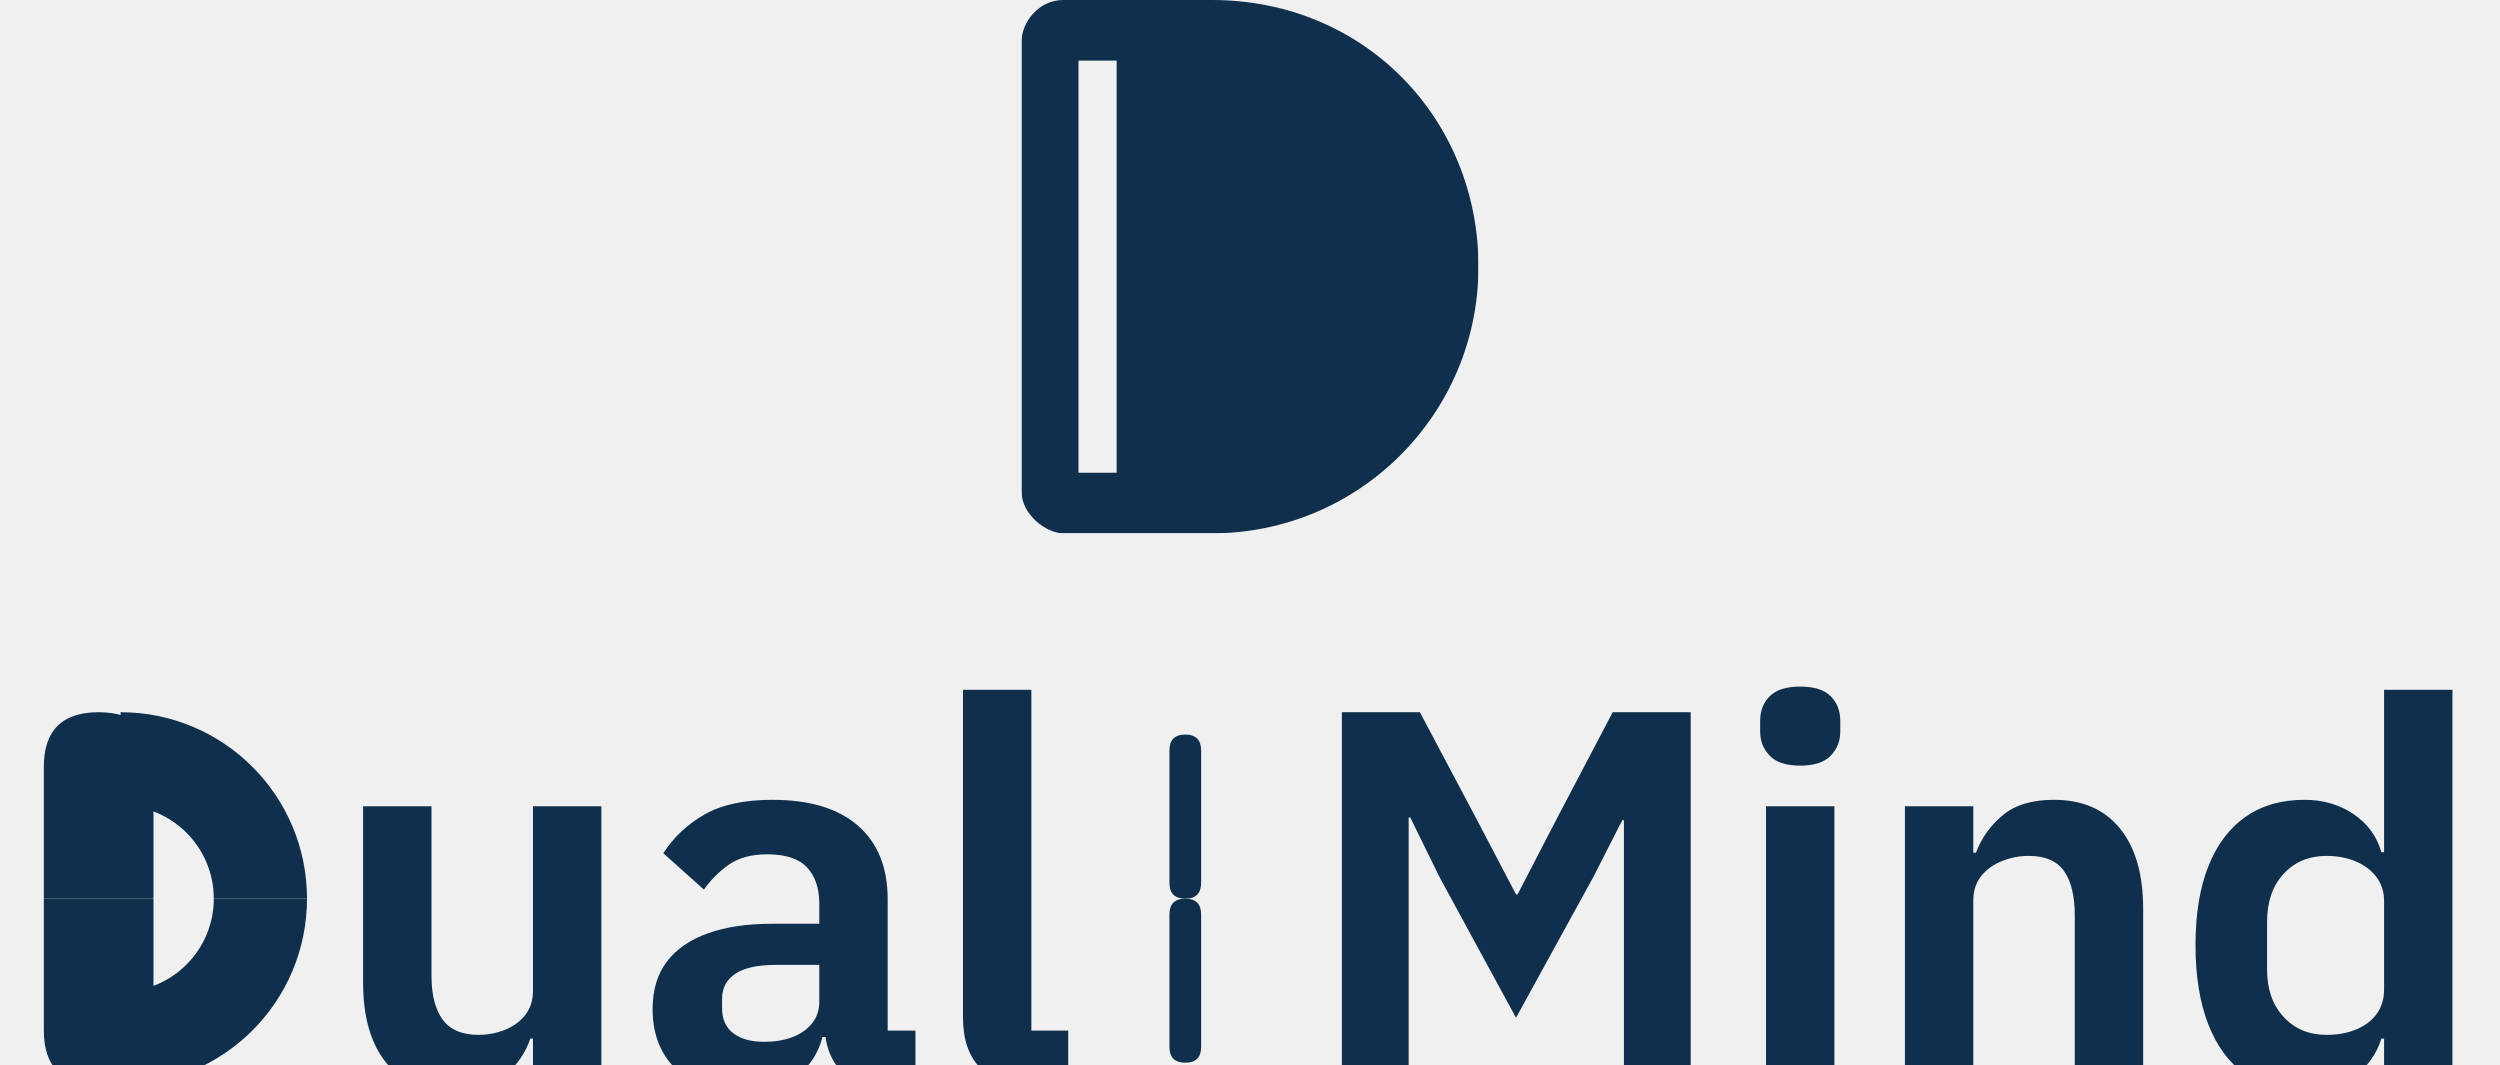
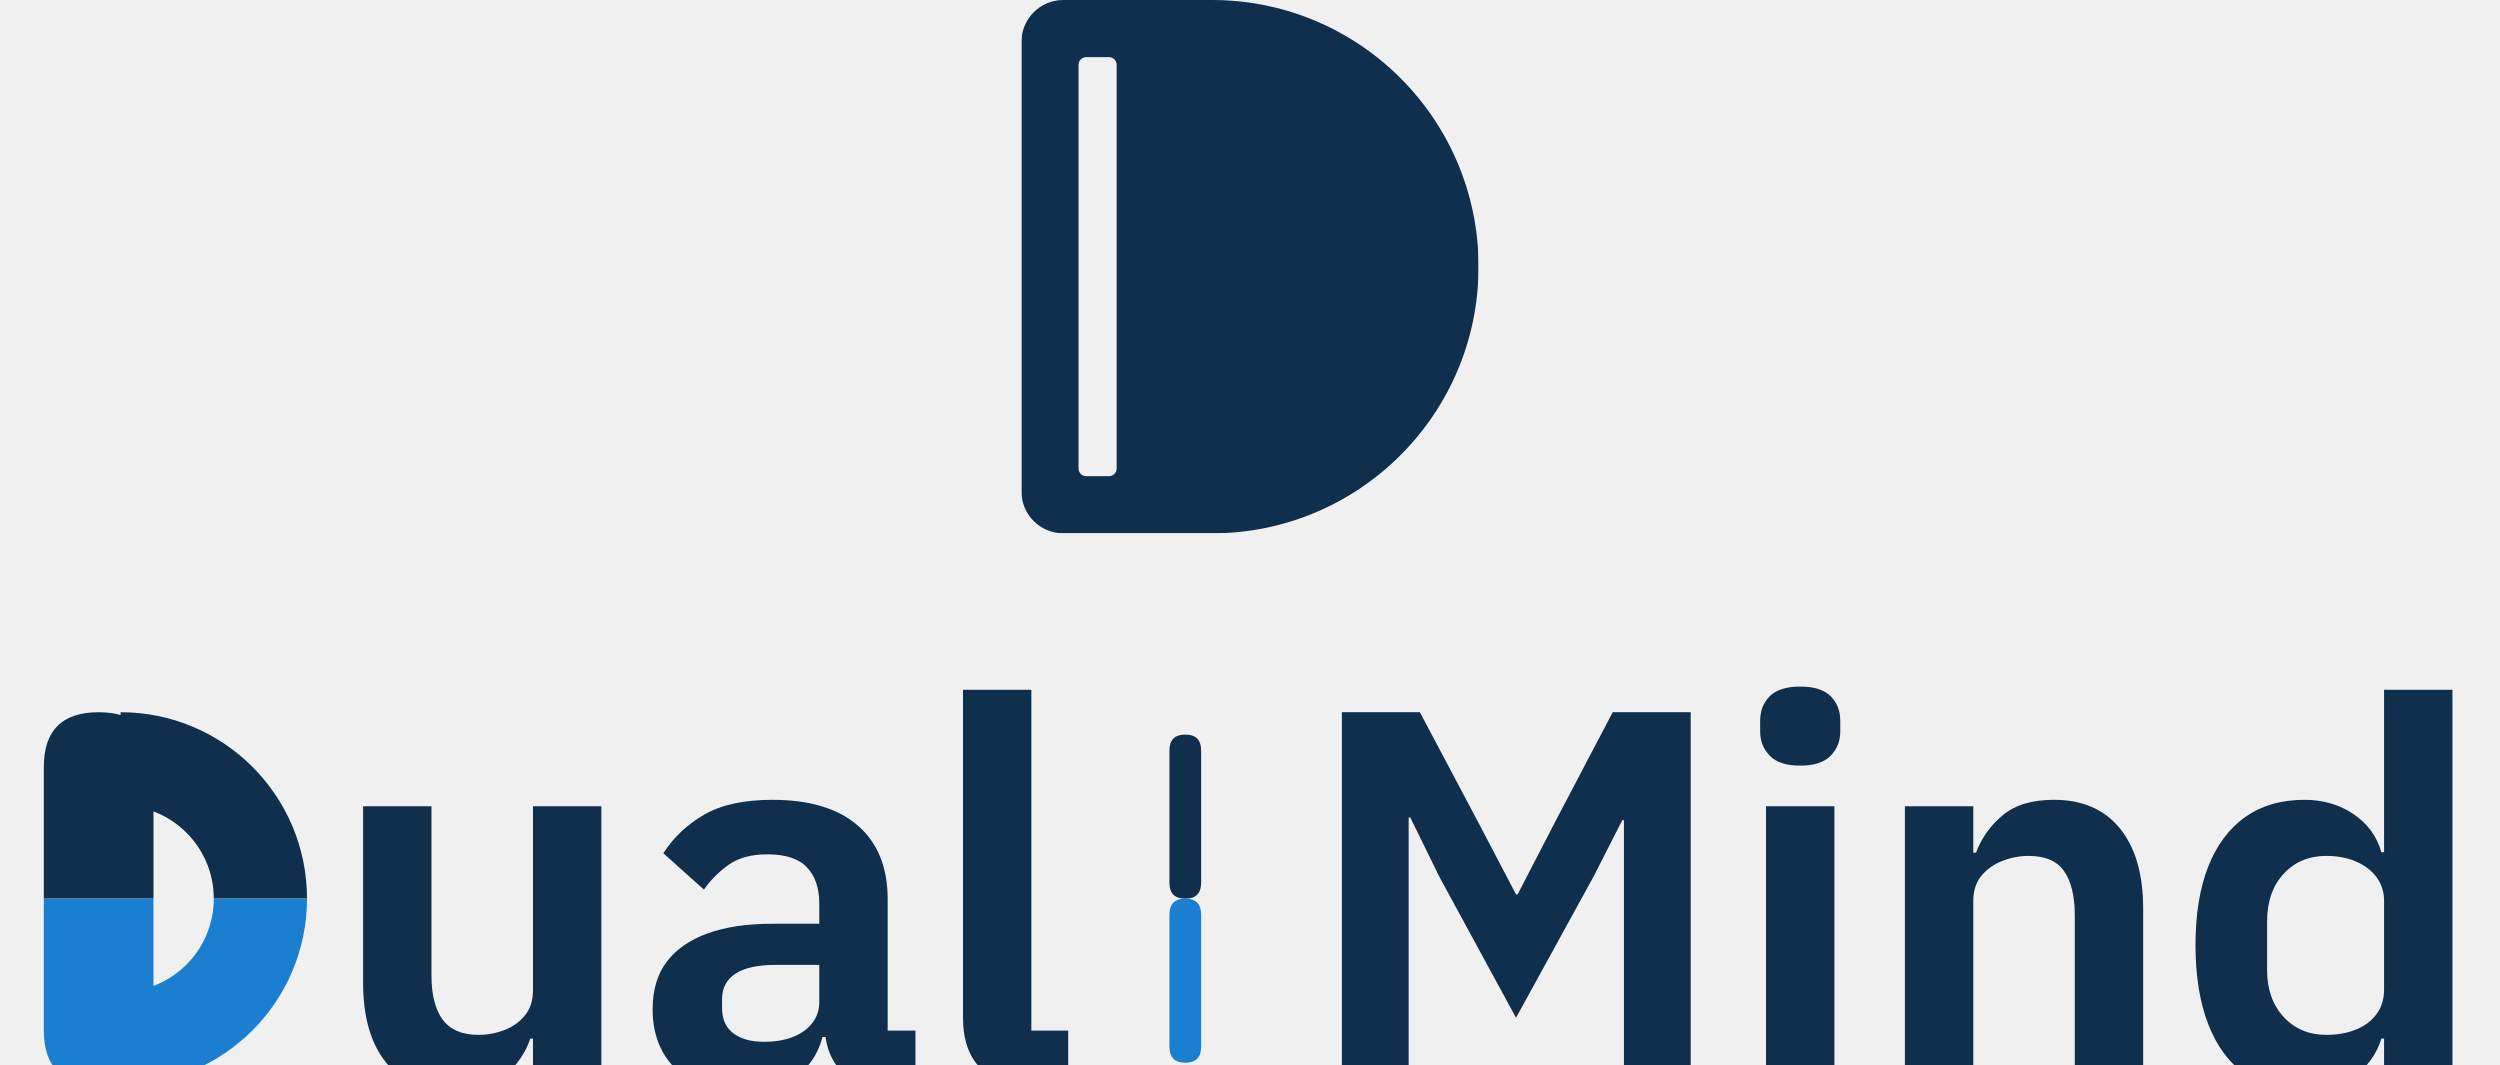
- <svg xmlns="http://www.w3.org/2000/svg" viewBox="0 0 300.00 127.79" role="img" aria-label="DualMind">
+ <svg xmlns="http://www.w3.org/2000/svg" viewBox="0 0 300 127.79" role="img" aria-label="DualMind">
  <defs>
-     <mask id="foldMask" maskUnits="userSpaceOnUse" x="0" y="0" width="128" height="128">
-       <rect x="0" y="0" width="128" height="128" fill="#000000" />
-       <path fill="#ffffff" d="M33.2 20 L57.7 20 C83 20 101.7 39.7 101.7 64 C101.7 88.3 82 108 57.7 108 L33.2 108 C30.4 108 26.3 104.9 26.3 101.1 L26.3 26.9 C26.3 23.7 29.1 20 33.2 20 Z" />
-       <path fill="#000000" d="M35.7 30 L42 30 L42 98 L35.7 98 Z" />
+     <mask id="dmFold" maskUnits="userSpaceOnUse" x="0" y="0" width="240" height="280">
+       <rect width="240" height="280" fill="#ffffff" />
+       <rect x="30" y="30" width="20" height="220" rx="4" fill="#000000" />
    </mask>
  </defs>
-   <g transform="translate(122.58,0.00) scale(0.72727) translate(-26.3,-20)">
-     <rect x="26.3" y="20" width="75.4" height="88" fill="#0f2f4d" mask="url(#foldMask)" />
+   <g transform="translate(122.57 0) scale(0.2285714)">
+     <path fill="#0F2F4D" mask="url(#dmFold)" d="M22 0 H100 A140 140 0 0 1 100 280 H22 A22 22 0 0 1 0 258 V22 A22 22 0 0 1 22 0 Z" />
  </g>
-   <g transform="translate(0.00,82.39) scale(0.30128) translate(0,1.3)">
+   <g transform="translate(0,82.39) scale(0.30128) translate(0,1.3)">
    <path fill="#0f2f4d" d="M39.29 8.91L39.29 8.91Q61.13 8.91 61.13 30.75L61.13 83.16L17.45 83.16L17.45 30.75Q17.45 8.91 39.29 8.91ZM48.03 8.91C89.04 8.91 122.28 42.16 122.28 83.16L85.15 83.16C85.15 62.66 68.53 46.04 48.03 46.04ZM 212.28 157.42L 212.28 138.91L 211.22 138.91Q 208.45 147.21 201.22 153.59Q 193.98 159.97 180.15 159.97Q 163.13 159.97 153.88 148.59Q 144.62 137.21 144.62 116.57L 144.62 46.36L 171.86 46.36L 171.86 113.8Q 171.86 125.29 176.32 131.36Q 180.79 137.42 190.58 137.42Q 195.9 137.42 200.9 135.51Q 205.9 133.59 209.09 129.66Q 212.28 125.72 212.28 119.76L 212.28 46.36L 239.52 46.36L 239.52 157.42L 212.28 157.42ZM 364.62 157.42L 349.52 157.42Q 343.35 157.42 338.56 154.55Q 333.77 151.68 331.11 146.14Q 328.45 140.61 328.45 133.17L 328.45 130.83L 335.26 138.27L 327.6 138.27Q 324.84 148.91 316.22 154.44Q 307.6 159.97 295.26 159.97Q 278.24 159.97 269.09 150.93Q 259.94 141.89 259.94 127.21Q 259.94 115.72 265.58 108.27Q 271.22 100.83 281.86 97Q 292.49 93.17 307.39 93.17L 326.32 93.17L 326.32 85.08Q 326.32 75.93 321.43 70.72Q 316.54 65.51 305.69 65.51Q 296.11 65.51 290.26 69.66Q 284.41 73.8 280.37 79.55L 264.2 65.08Q 270.37 55.51 280.58 49.66Q 290.79 43.8 307.6 43.8Q 329.94 43.8 341.75 54.12Q 353.56 64.44 353.56 83.38L 353.56 135.72L 364.62 135.72L 364.62 157.42ZM 326.32 109.55L 308.88 109.55Q 298.24 109.55 292.92 113.06Q 287.6 116.57 287.6 123.17L 287.6 126.78Q 287.6 133.38 292.07 136.78Q 296.54 140.19 304.41 140.19Q 310.58 140.19 315.47 138.38Q 320.37 136.57 323.35 132.95Q 326.32 129.34 326.32 124.23L 326.32 109.55ZM 425.47 157.42L 410.79 157.42Q 396.96 157.42 390.26 150.4Q 383.56 143.38 383.56 130.61L 383.56 -0.03L 410.79 -0.03L 410.79 135.72L 425.47 135.72L 425.47 157.42ZM 472.1 17.82L 472.1 17.82Q 478.41 17.82 478.41 24.13L 478.41 76.85Q 478.41 83.17 472.1 83.17L 472.1 83.17Q 465.79 83.17 465.79 76.85L 465.79 24.13Q 465.79 17.82 472.1 17.82ZM 534.47 157.42L 534.47 8.91L 565.54 8.91L 587.88 51.04L 603.83 81.46L 604.47 81.46L 620.22 51.04L 642.34 8.91L 673.41 8.91L 673.41 157.42L 646.81 157.42L 646.81 75.29L 646.81 51.89L 646.17 51.89L 634.68 74.44L 603.83 130.61L 573.41 74.66L 561.71 50.83L 561.07 50.83L 561.07 75.29L 561.07 157.42L 534.47 157.42ZM 717.02 30.19Q 708.73 30.19 704.9 26.25Q 701.07 22.31 701.07 16.57L 701.07 12.31Q 701.07 6.36 704.9 2.53Q 708.73 -1.3 717.02 -1.3Q 725.32 -1.3 729.15 2.53Q 732.98 6.36 732.98 12.31L 732.98 16.57Q 732.98 22.31 729.15 26.25Q 725.32 30.19 717.02 30.19ZM 703.41 157.42L 703.41 46.36L 730.64 46.36L 730.64 157.42L 703.41 157.42ZM 785.96 157.42L 758.73 157.42L 758.73 46.36L 785.96 46.36L 785.96 64.87L 787.02 64.87Q 790.43 55.93 797.77 49.87Q 805.11 43.8 818.09 43.8Q 835.11 43.8 844.36 55.19Q 853.62 66.57 853.62 87.21L 853.62 157.42L 826.39 157.42L 826.39 89.97Q 826.39 78.27 822.13 72.21Q 817.88 66.14 808.09 66.14Q 802.56 66.14 797.45 68.17Q 792.34 70.19 789.15 74.12Q 785.96 78.06 785.96 84.02L 785.96 157.42ZM 949.58 157.42L 949.58 138.91L 948.51 138.91Q 945.54 148.49 937.24 154.23Q 928.94 159.97 917.88 159.97Q 904.05 159.97 894.36 153.17Q 884.68 146.36 879.58 133.27Q 874.47 120.19 874.47 101.68Q 874.47 83.17 879.58 70.29Q 884.68 57.42 894.36 50.61Q 904.05 43.8 917.88 43.8Q 928.94 43.8 937.34 49.44Q 945.75 55.08 948.51 64.66L 949.58 64.66L 949.58 -0.03L 976.81 -0.03L 976.81 157.42L 949.58 157.42ZM 926.6 137.42Q 933.19 137.42 938.41 135.29Q 943.62 133.17 946.6 129.12Q 949.58 125.08 949.58 119.34L 949.58 84.02Q 949.58 78.7 946.6 74.66Q 943.62 70.61 938.41 68.38Q 933.19 66.14 926.6 66.14Q 916.17 66.14 909.58 73.27Q 902.98 80.4 902.98 92.31L 902.98 111.46Q 902.98 123.17 909.58 130.29Q 916.17 137.42 926.6 137.42Z" />
-     <path fill="#0f2f4d" d="M17.45 83.16L61.13 83.16L61.13 135.58Q61.13 157.42 39.29 157.42L39.29 157.42Q17.45 157.42 17.45 135.58ZM122.28 83.16C122.28 124.17 89.04 157.42 48.03 157.42L48.03 120.29C68.53 120.29 85.15 103.67 85.15 83.16ZM 472.1 83.17L 472.1 83.17Q 478.41 83.17 478.41 89.48L 478.41 142.2Q 478.41 148.51 472.1 148.51L 472.1 148.51Q 465.79 148.51 465.79 142.2L 465.79 89.48Q 465.79 83.17 472.1 83.17Z" />
+     <path fill="#1b7fd1" d="M17.45 83.16L61.13 83.16L61.13 135.58Q61.13 157.42 39.29 157.42L39.29 157.42Q17.45 157.42 17.45 135.58ZM122.28 83.16C122.28 124.17 89.04 157.42 48.03 157.42L48.03 120.29C68.53 120.29 85.15 103.67 85.15 83.16ZM 472.1 83.17L 472.1 83.17Q 478.41 83.17 478.41 89.48L 478.41 142.2Q 478.41 148.51 472.1 148.51L 472.1 148.51Q 465.79 148.51 465.79 142.2L 465.79 89.48Q 465.79 83.17 472.1 83.17Z" />
  </g>
</svg>
